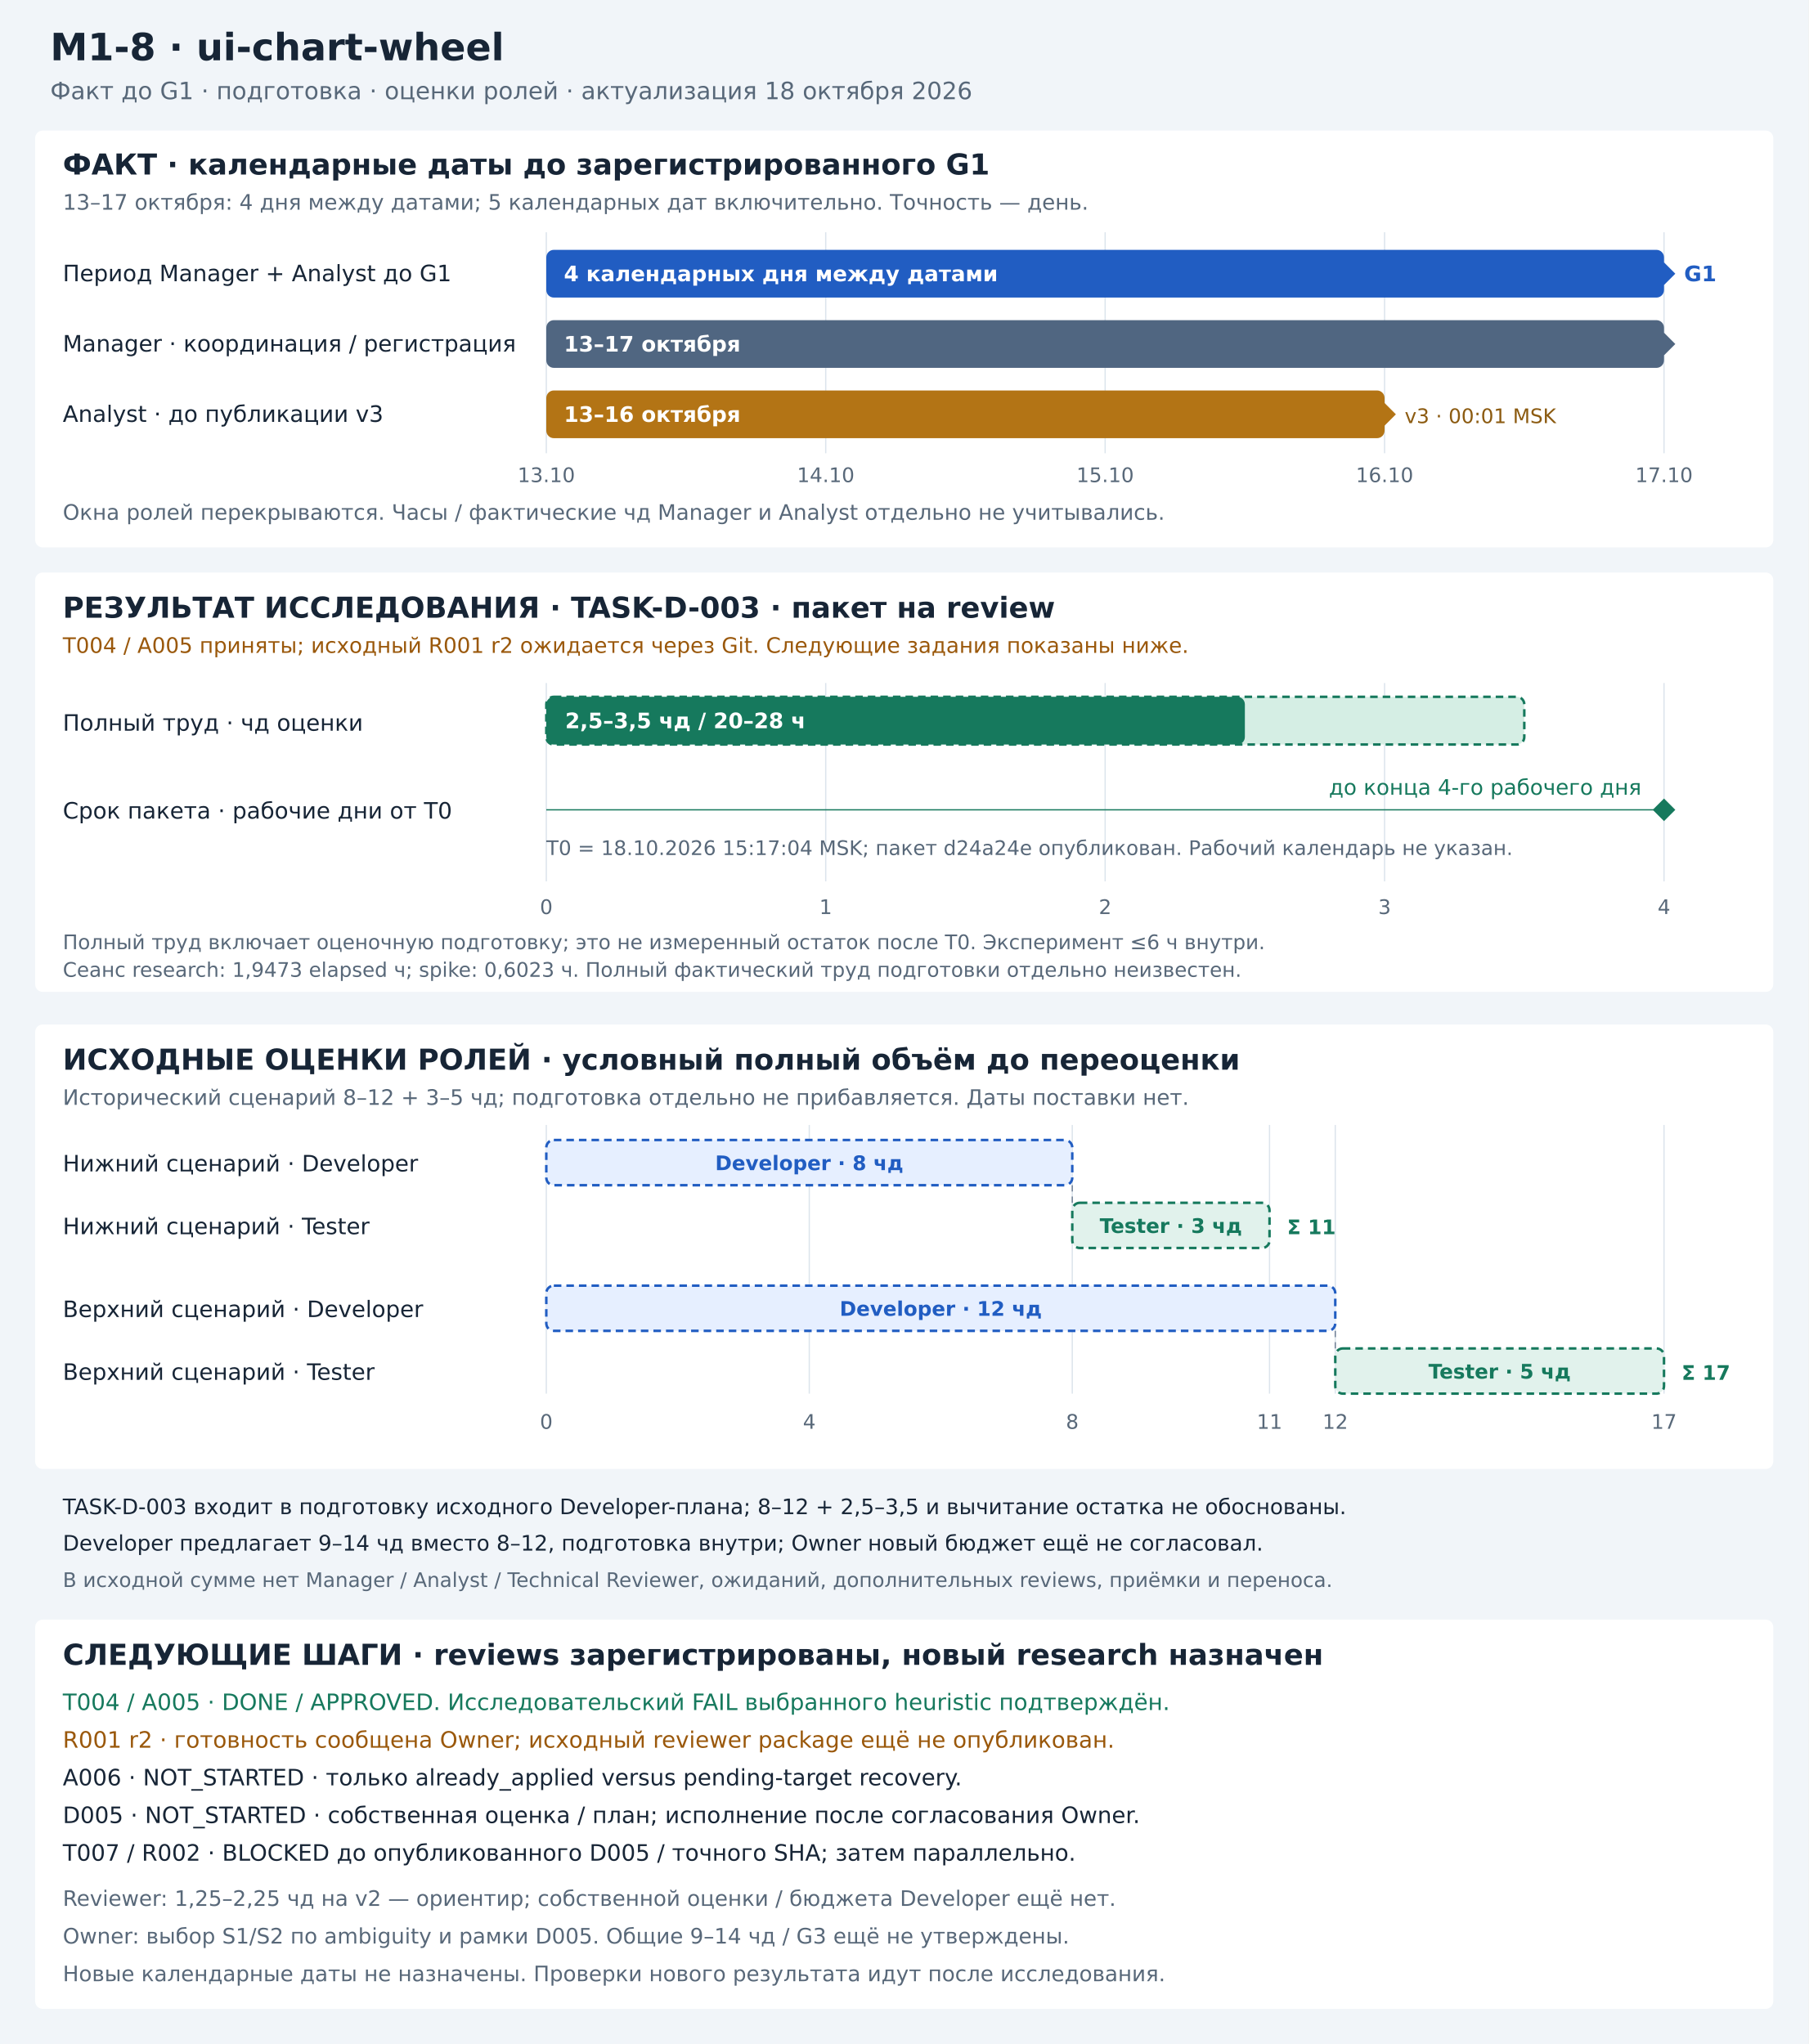
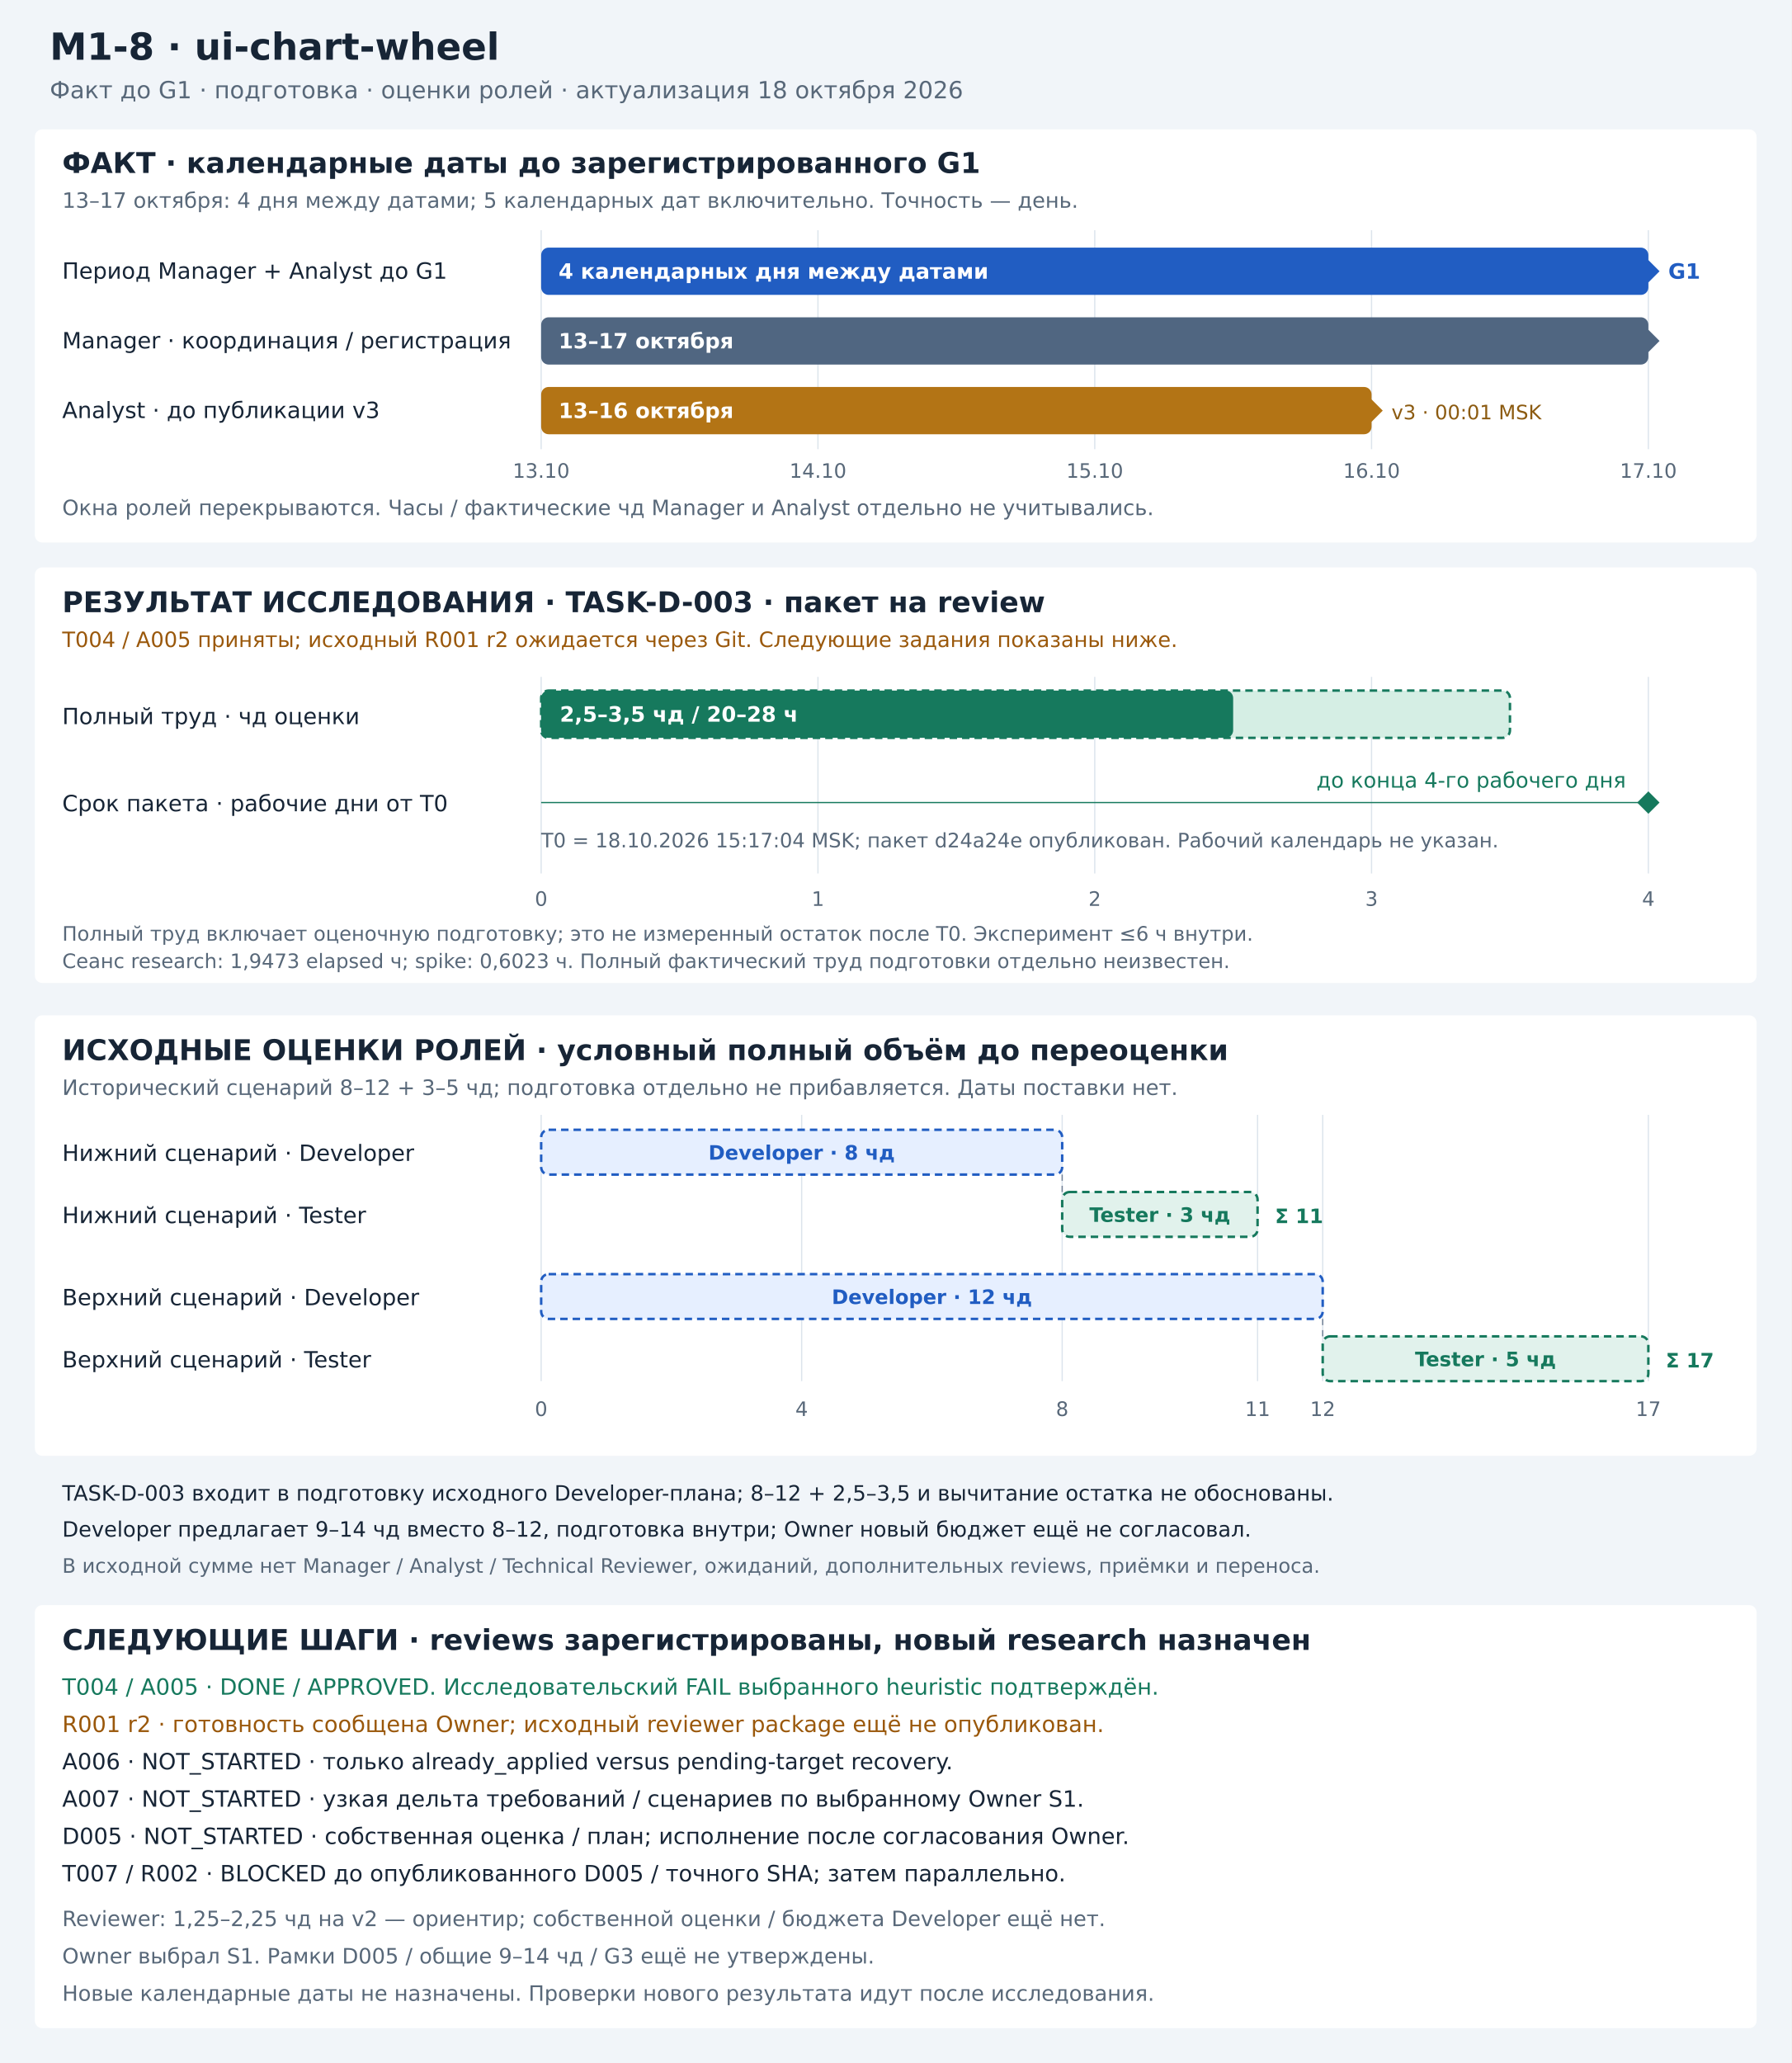
- <svg xmlns="http://www.w3.org/2000/svg" width="1440" height="1628" viewBox="0 0 1440 1628" role="img" aria-labelledby="title desc">
+ <svg xmlns="http://www.w3.org/2000/svg" width="1440" height="1658" viewBox="0 0 1440 1658" role="img" aria-labelledby="title desc">
  <style>text{font-family:"Segoe UI","DejaVu Sans",sans-serif;fill:#172536} .muted{fill:#586879} .small{font-size:16px} .label{font-size:18px} .section{font-size:23px;font-weight:650} .grid{stroke:#dce4ec;stroke-width:1} .estimate{stroke:#215dc2;stroke-dasharray:6 4;stroke-width:2}</style>
-   <rect width="1440" height="1628" fill="#f1f5f9" />
+   <rect width="1440" height="1658" fill="#f1f5f9" />
  <text x="40" y="48" font-size="30" font-weight="700">M1-8 · ui-chart-wheel</text>
  <text x="40" y="79" font-size="19" style="fill:#586879">Факт до G1 · подготовка · оценки ролей · актуализация 18 октября 2026</text>
  <rect x="28.00" y="104.00" width="1384.00" height="332.00" rx="6" fill="#ffffff" />
  <text x="50" y="139" font-size="23" font-weight="650">ФАКТ · календарные даты до зарегистрированного G1</text>
  <text x="50" y="167" font-size="17" style="fill:#586879">13–17 октября: 4 дня между датами; 5 календарных дат включительно. Точность — день.</text>
  <line x1="435.00" y1="185.00" x2="435.00" y2="361.00" stroke="#dce4ec" />
  <text x="435.0" y="384" font-size="16" style="fill:#586879" text-anchor="middle">13.10</text>
  <line x1="657.50" y1="185.00" x2="657.50" y2="361.00" stroke="#dce4ec" />
  <text x="657.5" y="384" font-size="16" style="fill:#586879" text-anchor="middle">14.10</text>
  <line x1="880.00" y1="185.00" x2="880.00" y2="361.00" stroke="#dce4ec" />
  <text x="880.0" y="384" font-size="16" style="fill:#586879" text-anchor="middle">15.10</text>
  <line x1="1102.50" y1="185.00" x2="1102.50" y2="361.00" stroke="#dce4ec" />
  <text x="1102.5" y="384" font-size="16" style="fill:#586879" text-anchor="middle">16.10</text>
  <line x1="1325.00" y1="185.00" x2="1325.00" y2="361.00" stroke="#dce4ec" />
  <text x="1325.0" y="384" font-size="16" style="fill:#586879" text-anchor="middle">17.10</text>
  <text x="50" y="224" font-size="18">Период Manager + Analyst до G1</text>
  <rect x="435.00" y="199.00" width="890.00" height="38.00" rx="6" fill="#215dc2" />
  <text x="449.0" y="224" font-size="17" style="fill:#ffffff" font-weight="600">4 календарных дня между датами</text>
  <path d="M1325.00,209 l9,9 l-9,9 l-9,-9 z" fill="#215dc2" />
  <text x="50" y="280" font-size="18">Manager · координация / регистрация</text>
  <rect x="435.00" y="255.00" width="890.00" height="38.00" rx="6" fill="#506681" />
  <text x="449.0" y="280" font-size="17" style="fill:#ffffff" font-weight="600">13–17 октября</text>
  <path d="M1325.00,265 l9,9 l-9,9 l-9,-9 z" fill="#506681" />
  <text x="50" y="336" font-size="18">Analyst · до публикации v3</text>
  <rect x="435.00" y="311.00" width="667.50" height="38.00" rx="6" fill="#b37415" />
  <text x="449.0" y="336" font-size="17" style="fill:#ffffff" font-weight="600">13–16 октября</text>
  <path d="M1102.50,321 l9,9 l-9,9 l-9,-9 z" fill="#b37415" />
  <text x="1341.0" y="224" font-size="17" style="fill:#215dc2" font-weight="700">G1</text>
  <text x="1118.5" y="337" font-size="16" style="fill:#8c5b11">v3 · 00:01 MSK</text>
  <text x="50" y="414" font-size="17" style="fill:#586879">Окна ролей перекрываются. Часы / фактические чд Manager и Analyst отдельно не учитывались.</text>
  <rect x="28.00" y="456.00" width="1384.00" height="334.00" rx="6" fill="#ffffff" />
  <text x="50" y="492" font-size="23" font-weight="650">РЕЗУЛЬТАТ ИССЛЕДОВАНИЯ · TASK-D-003 · пакет на review</text>
  <text x="50" y="520" font-size="17" style="fill:#9a580b">T004 / A005 приняты; исходный R001 r2 ожидается через Git. Следующие задания показаны ниже.</text>
  <line x1="435.00" y1="544.00" x2="435.00" y2="702.00" stroke="#dce4ec" />
  <text x="435.0" y="728" font-size="16" style="fill:#586879" text-anchor="middle">0</text>
  <line x1="657.50" y1="544.00" x2="657.50" y2="702.00" stroke="#dce4ec" />
  <text x="657.5" y="728" font-size="16" style="fill:#586879" text-anchor="middle">1</text>
  <line x1="880.00" y1="544.00" x2="880.00" y2="702.00" stroke="#dce4ec" />
  <text x="880.0" y="728" font-size="16" style="fill:#586879" text-anchor="middle">2</text>
  <line x1="1102.50" y1="544.00" x2="1102.50" y2="702.00" stroke="#dce4ec" />
  <text x="1102.5" y="728" font-size="16" style="fill:#586879" text-anchor="middle">3</text>
  <line x1="1325.00" y1="544.00" x2="1325.00" y2="702.00" stroke="#dce4ec" />
  <text x="1325.0" y="728" font-size="16" style="fill:#586879" text-anchor="middle">4</text>
  <text x="50" y="582" font-size="18">Полный труд · чд оценки</text>
  <rect x="435.00" y="555.00" width="778.75" height="38.00" rx="6" fill="#d5eee4" stroke="#16795d" stroke-width="2" stroke-dasharray="6 4" />
  <rect x="435.00" y="555.00" width="556.25" height="38.00" rx="6" fill="#16795d" />
  <text x="450.0" y="580" font-size="17" style="fill:#ffffff" font-weight="650">2,5–3,5 чд / 20–28 ч</text>
  <text x="50" y="652" font-size="18">Срок пакета · рабочие дни от T0</text>
  <line x1="435.00" y1="645.00" x2="1325.00" y2="645.00" stroke="#16795d" />
  <path d="M1325.00,636 l9,9 l-9,9 l-9,-9 z" fill="#16795d" />
  <text x="1307.0" y="633" font-size="17" style="fill:#16795d" text-anchor="end">до конца 4-го рабочего дня</text>
  <text x="435.0" y="681" font-size="16" style="fill:#586879">T0 = 18.10.2026 15:17:04 MSK; пакет d24a24e опубликован. Рабочий календарь не указан.</text>
  <text x="50" y="756" font-size="16" style="fill:#586879">Полный труд включает оценочную подготовку; это не измеренный остаток после T0. Эксперимент ≤6 ч внутри.</text>
  <text x="50" y="778" font-size="16" style="fill:#586879">Сеанс research: 1,9473 elapsed ч; spike: 0,6023 ч. Полный фактический труд подготовки отдельно неизвестен.</text>
  <rect x="28.00" y="816.00" width="1384.00" height="354.00" rx="6" fill="#ffffff" />
  <text x="50" y="852" font-size="23" font-weight="650">ИСХОДНЫЕ ОЦЕНКИ РОЛЕЙ · условный полный объём до переоценки</text>
  <text x="50" y="880" font-size="17" style="fill:#586879">Исторический сценарий 8–12 + 3–5 чд; подготовка отдельно не прибавляется. Даты поставки нет.</text>
  <line x1="435.00" y1="896.00" x2="435.00" y2="1110.00" stroke="#dce4ec" />
  <text x="435.0" y="1138" font-size="16" style="fill:#586879" text-anchor="middle">0</text>
  <line x1="644.41" y1="896.00" x2="644.41" y2="1110.00" stroke="#dce4ec" />
  <text x="644.412" y="1138" font-size="16" style="fill:#586879" text-anchor="middle">4</text>
  <line x1="853.82" y1="896.00" x2="853.82" y2="1110.00" stroke="#dce4ec" />
  <text x="853.824" y="1138" font-size="16" style="fill:#586879" text-anchor="middle">8</text>
  <line x1="1010.88" y1="896.00" x2="1010.88" y2="1110.00" stroke="#dce4ec" />
  <text x="1010.882" y="1138" font-size="16" style="fill:#586879" text-anchor="middle">11</text>
  <line x1="1063.24" y1="896.00" x2="1063.24" y2="1110.00" stroke="#dce4ec" />
  <text x="1063.235" y="1138" font-size="16" style="fill:#586879" text-anchor="middle">12</text>
  <line x1="1325.00" y1="896.00" x2="1325.00" y2="1110.00" stroke="#dce4ec" />
  <text x="1325.0" y="1138" font-size="16" style="fill:#586879" text-anchor="middle">17</text>
  <text x="50" y="933" font-size="18">Нижний сценарий · Developer</text>
  <rect x="435.00" y="908.00" width="418.82" height="36.00" rx="6" fill="#e6efff" stroke="#215dc2" stroke-width="2" stroke-dasharray="6 4" />
  <text x="644.412" y="932" font-size="16" style="fill:#215dc2" font-weight="650" text-anchor="middle">Developer · 8 чд</text>
  <text x="50" y="983" font-size="18">Нижний сценарий · Tester</text>
  <rect x="853.82" y="958.00" width="157.06" height="36.00" rx="6" fill="#e1f2ec" stroke="#16795d" stroke-width="2" stroke-dasharray="6 4" />
  <text x="932.353" y="982" font-size="16" style="fill:#16795d" font-weight="650" text-anchor="middle">Tester · 3 чд</text>
  <text x="50" y="1049" font-size="18">Верхний сценарий · Developer</text>
  <rect x="435.00" y="1024.00" width="628.24" height="36.00" rx="6" fill="#e6efff" stroke="#215dc2" stroke-width="2" stroke-dasharray="6 4" />
  <text x="749.118" y="1048" font-size="16" style="fill:#215dc2" font-weight="650" text-anchor="middle">Developer · 12 чд</text>
  <text x="50" y="1099" font-size="18">Верхний сценарий · Tester</text>
  <rect x="1063.24" y="1074.00" width="261.76" height="36.00" rx="6" fill="#e1f2ec" stroke="#16795d" stroke-width="2" stroke-dasharray="6 4" />
  <text x="1194.118" y="1098" font-size="16" style="fill:#16795d" font-weight="650" text-anchor="middle">Tester · 5 чд</text>
  <line x1="853.82" y1="944.00" x2="853.82" y2="958.00" stroke="#738297" stroke-dasharray="5 4" />
  <line x1="1063.24" y1="1060.00" x2="1063.24" y2="1074.00" stroke="#738297" stroke-dasharray="5 4" />
  <text x="1024.882" y="983" font-size="16" style="fill:#16795d" font-weight="650">Σ 11</text>
  <text x="1339.0" y="1099" font-size="16" style="fill:#16795d" font-weight="650">Σ 17</text>
  <text x="50" y="1206" font-size="17">TASK-D-003 входит в подготовку исходного Developer-плана; 8–12 + 2,5–3,5 и вычитание остатка не обоснованы.</text>
  <text x="50" y="1235" font-size="17">Developer предлагает 9–14 чд вместо 8–12, подготовка внутри; Owner новый бюджет ещё не согласовал.</text>
  <text x="50" y="1264" font-size="16" style="fill:#586879">В исходной сумме нет Manager / Analyst / Technical Reviewer, ожиданий, дополнительных reviews, приёмки и переноса.</text>
-   <rect x="28.00" y="1290.00" width="1384.00" height="310.00" rx="6" fill="#ffffff" />
+   <rect x="28.00" y="1290.00" width="1384.00" height="340.00" rx="6" fill="#ffffff" />
  <text x="50" y="1326" font-size="23" font-weight="650">СЛЕДУЮЩИЕ ШАГИ · reviews зарегистрированы, новый research назначен</text>
  <text x="50" y="1362" font-size="18" style="fill:#16795d">T004 / A005 · DONE / APPROVED. Исследовательский FAIL выбранного heuristic подтверждён.</text>
  <text x="50" y="1392" font-size="18" style="fill:#9a580b">R001 r2 · готовность сообщена Owner; исходный reviewer package ещё не опубликован.</text>
  <text x="50" y="1422" font-size="18">A006 · NOT_STARTED · только already_applied versus pending-target recovery.</text>
-   <text x="50" y="1452" font-size="18">D005 · NOT_STARTED · собственная оценка / план; исполнение после согласования Owner.</text>
-   <text x="50" y="1482" font-size="18">T007 / R002 · BLOCKED до опубликованного D005 / точного SHA; затем параллельно.</text>
-   <text x="50" y="1518" font-size="17" style="fill:#586879">Reviewer: 1,25–2,25 чд на v2 — ориентир; собственной оценки / бюджета Developer ещё нет.</text>
-   <text x="50" y="1548" font-size="17" style="fill:#586879">Owner: выбор S1/S2 по ambiguity и рамки D005. Общие 9–14 чд / G3 ещё не утверждены.</text>
-   <text x="50" y="1578" font-size="17" style="fill:#586879">Новые календарные даты не назначены. Проверки нового результата идут после исследования.</text>
+   <text x="50" y="1452" font-size="18">A007 · NOT_STARTED · узкая дельта требований / сценариев по выбранному Owner S1.</text>
+   <text x="50" y="1482" font-size="18">D005 · NOT_STARTED · собственная оценка / план; исполнение после согласования Owner.</text>
+   <text x="50" y="1512" font-size="18">T007 / R002 · BLOCKED до опубликованного D005 / точного SHA; затем параллельно.</text>
+   <text x="50" y="1548" font-size="17" style="fill:#586879">Reviewer: 1,25–2,25 чд на v2 — ориентир; собственной оценки / бюджета Developer ещё нет.</text>
+   <text x="50" y="1578" font-size="17" style="fill:#586879">Owner выбрал S1. Рамки D005 / общие 9–14 чд / G3 ещё не утверждены.</text>
+   <text x="50" y="1608" font-size="17" style="fill:#586879">Новые календарные даты не назначены. Проверки нового результата идут после исследования.</text>
</svg>
